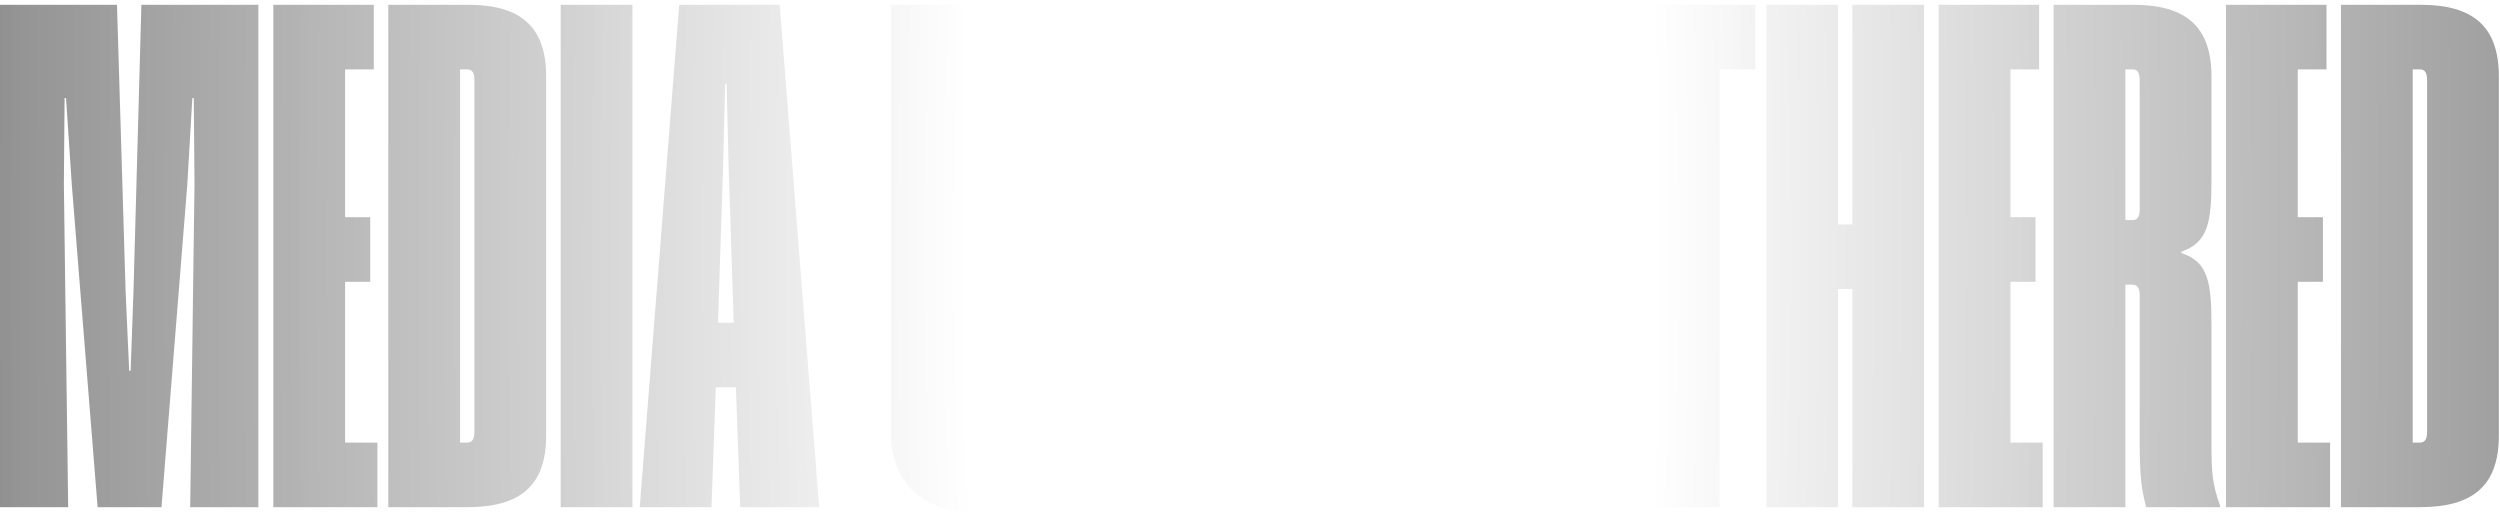
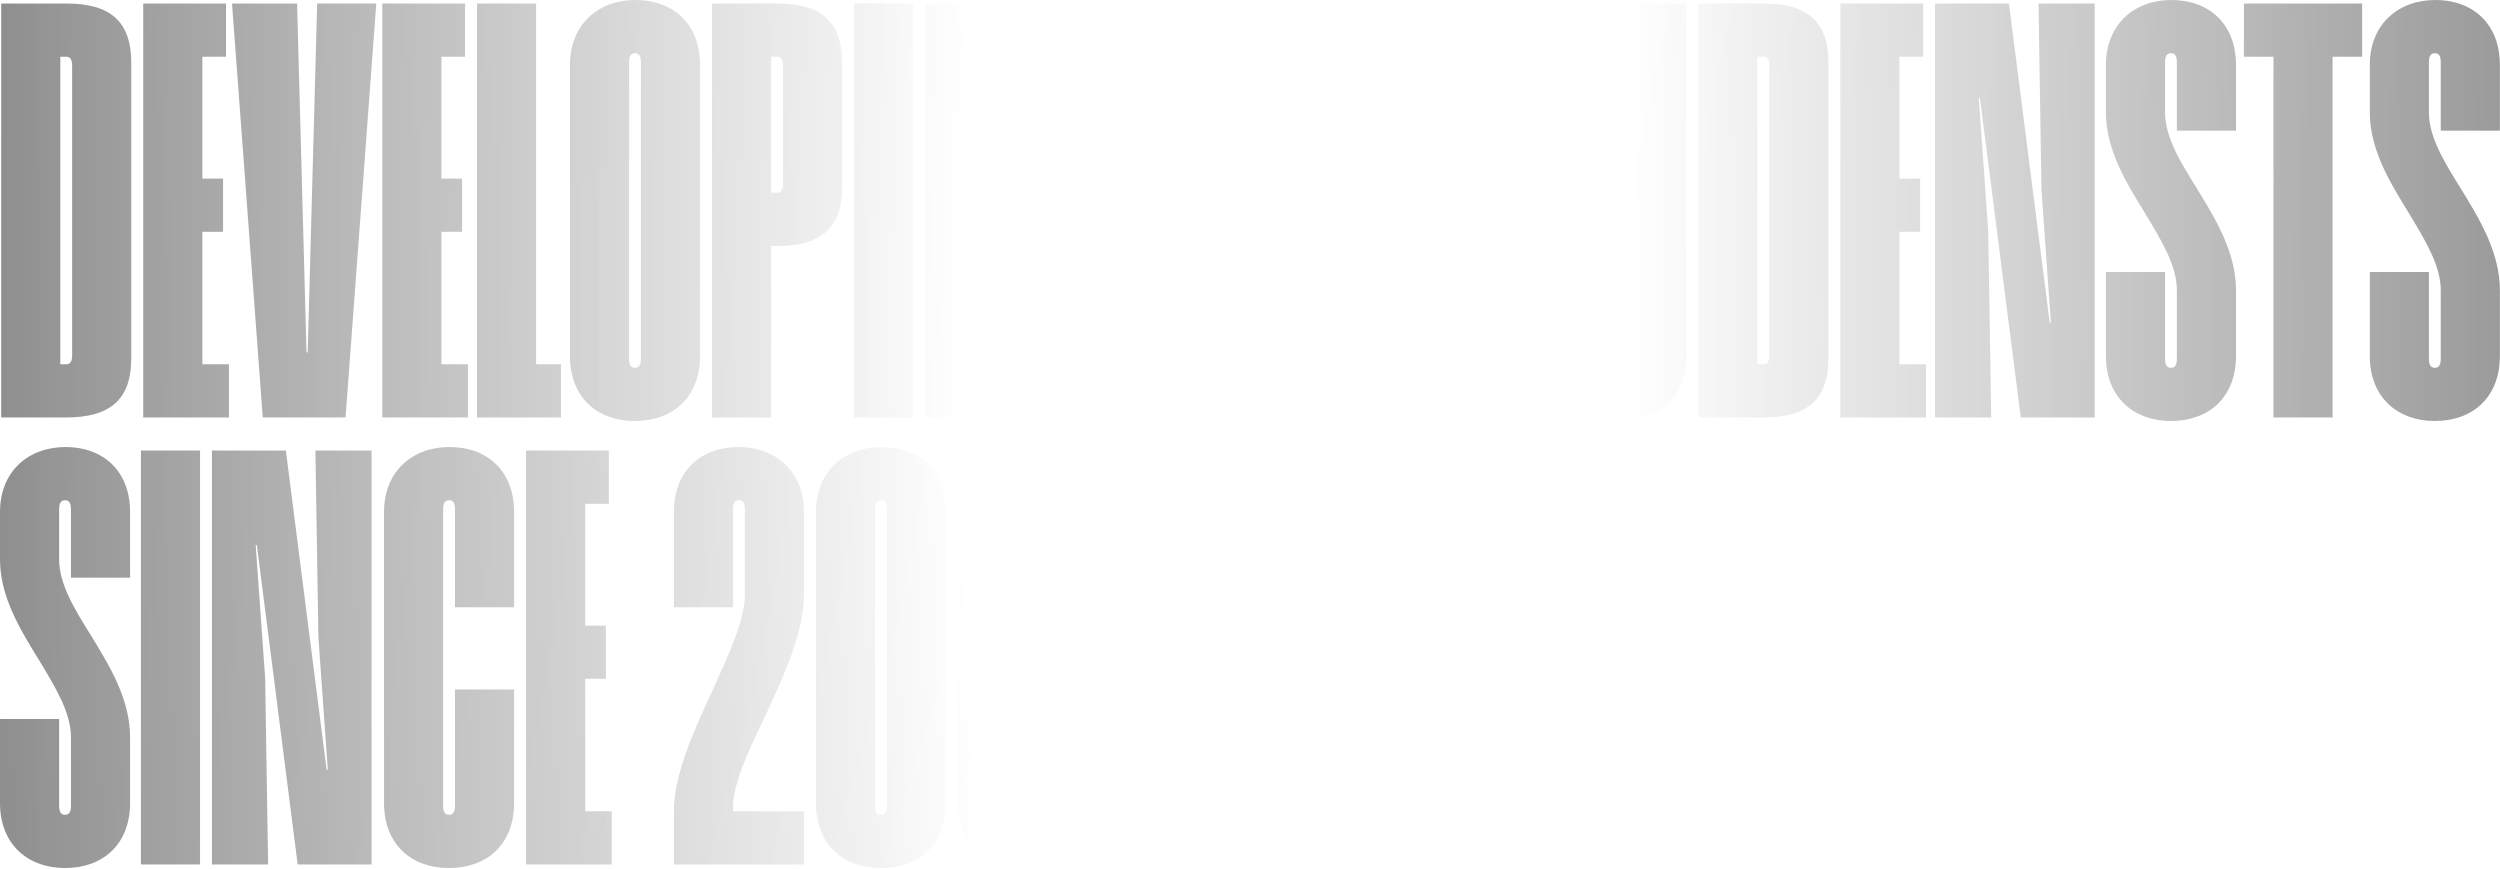
- <svg xmlns="http://www.w3.org/2000/svg" width="1045" height="214" viewBox="0 0 1045 214" fill="none">
-   <path d="M108 2V212H79.5L81.3 77L81 41H80.4L78.3 77L67.5 212H40.8L30 77L27.6 41H27L26.7 77L28.5 212H2.12342e-07V2H48.9L52.5 121.7L54 155H54.6L55.8 121.7L59.1 2H108ZM156.258 2V29H144.258V90.8H154.758V117.8H144.258V185H157.758V212H114.258V2H156.258ZM228.305 32V182C228.305 203 217.505 212 195.305 212H162.305V2H195.605C217.505 2 228.305 11 228.305 32ZM198.305 33.5C198.305 30.5 197.405 29 195.305 29H192.305V185H195.305C197.405 185 198.305 183.5 198.305 180.5V33.5ZM264.375 2V212H234.375V2H264.375ZM325.91 2L342.41 212H309.41L307.61 161.9H299.21L297.41 212H267.41L283.91 2H325.91ZM300.11 134.9H306.71L304.61 71.3L303.71 35H303.11L302.21 71.3L300.11 134.9ZM438.363 2V180.8C438.363 201.8 424.563 213.8 405.363 213.8C386.163 213.8 372.363 201.8 372.363 180.8V2H402.363V182.3C402.363 185.3 403.263 186.8 405.363 186.8C407.463 186.8 408.363 185.3 408.363 182.3V2H438.363ZM525.434 2V212H487.934L467.234 50H466.634L471.434 117.5L472.934 212H444.434V2H481.934L502.634 164H503.234L498.434 96.5L496.934 2H525.434ZM597.738 32V68.6C597.738 86.6 596.538 95.3 585.138 99.2V99.8C596.538 103.4 597.738 112.4 597.738 130.4V182C597.738 203 586.938 212 564.738 212H531.738V2H565.038C586.938 2 597.738 11 597.738 32ZM567.738 33.5C567.738 30.5 566.838 29 564.738 29H561.738V86H564.738C566.838 86 567.738 84.5 567.738 81.5V33.5ZM567.738 117.5C567.738 114.5 566.838 113 564.738 113H561.738V185H564.738C566.838 185 567.738 183.5 567.738 180.5V117.5ZM669.223 33.2V180.8C669.223 201.8 655.423 213.8 636.223 213.8C617.023 213.8 603.223 201.8 603.223 180.8V33.2C603.223 12.5 617.623 0.2 636.523 0.2C655.423 0.2 669.223 12.2 669.223 33.2ZM639.223 31.7C639.223 28.7 638.323 27.2 636.223 27.2C634.123 27.2 633.223 28.7 633.223 31.7V182.3C633.223 185.3 634.123 186.8 636.223 186.8C638.323 186.8 639.223 185.3 639.223 182.3V31.7ZM733.793 2V29H718.793V212H688.793V29H673.793V2H733.793ZM804.281 2V212H774.281V120.8H768.281V212H738.281V2H768.281V93.8H774.281V2H804.281ZM852.352 2V29H840.352V90.8H850.852V117.8H840.352V185H853.852V212H810.352V2H852.352ZM894.398 123.5C894.398 120.5 893.498 119 891.398 119H888.398V212H858.398V2H891.698C913.598 2 924.398 11 924.398 32V74.6C924.398 92.6 923.198 101.3 911.798 105.2V105.8C923.198 109.4 924.398 118.4 924.398 136.4V184.4C924.398 197.9 924.698 202.1 927.998 211.4V212H897.098C894.998 203.9 894.398 198.5 894.398 184.7V123.5ZM894.398 33.5C894.398 30.5 893.498 29 891.398 29H888.398V92H891.398C893.498 92 894.398 90.5 894.398 87.5V33.5ZM972.469 2V29H960.469V90.8H970.969V117.8H960.469V185H973.969V212H930.469V2H972.469ZM1044.52 32V182C1044.52 203 1033.72 212 1011.52 212H978.516V2H1011.82C1033.72 2 1044.52 11 1044.52 32ZM1014.52 33.5C1014.52 30.5 1013.62 29 1011.52 29H1008.52V185H1011.52C1013.62 185 1014.52 183.5 1014.52 180.5V33.5Z" fill="url(#paint0_radial_3_2)" />
+ <svg xmlns="http://www.w3.org/2000/svg" width="1057" height="367" viewBox="0 0 1057 367" fill="none">
+   <path d="M55.5 26.5V151.5C55.5 169 46.5 176.5 28 176.5H0.5V1.5H28.25C46.5 1.5 55.5 9 55.5 26.5ZM30.5 27.75C30.5 25.25 29.75 24 28 24H25.5V154H28C29.75 154 30.5 152.75 30.5 150.25V27.75ZM95.559 1.5V24H85.559V75.5H94.309V98H85.559V154H96.809V176.5H60.559V1.5H95.559ZM159.098 1.5L146.098 176.5H111.098L98.098 1.5H125.598L129.598 149H130.098L134.098 1.5H159.098ZM196.633 1.5V24H186.633V75.5H195.383V98H186.633V154H197.883V176.5H161.633V1.5H196.633ZM201.672 1.5H226.672V154H237.172V176.5H201.672V1.5ZM295.979 27.5V150.5C295.979 168 284.479 178 268.479 178C252.479 178 240.979 168 240.979 150.5V27.5C240.979 10.25 252.979 -7.51019e-06 268.729 -7.51019e-06C284.479 -7.51019e-06 295.979 10 295.979 27.5ZM270.979 26.25C270.979 23.75 270.229 22.5 268.479 22.5C266.729 22.5 265.979 23.75 265.979 26.25V151.75C265.979 154.25 266.729 155.5 268.479 155.5C270.229 155.5 270.979 154.25 270.979 151.75V26.25ZM356.037 26.5V79C356.037 96.5 347.037 104 328.537 104H326.037V176.5H301.037V1.5H328.787C347.037 1.5 356.037 9 356.037 26.5ZM331.037 27.75C331.037 25.25 330.287 24 328.537 24H326.037V81.5H328.537C330.287 81.5 331.037 80.25 331.037 77.75V27.75ZM386.096 1.5V176.5H361.096V1.5H386.096ZM458.625 1.5V176.5H427.375L410.125 41.5H409.625L413.625 97.75L414.875 176.5H391.125V1.5H422.375L439.625 136.5H440.125L436.125 80.25L434.875 1.5H458.625ZM491.379 84.25H518.879V176.5H493.879V166.5L493.379 166.25C490.879 174 485.879 178 479.879 178C470.629 178 463.879 168 463.879 150.5V27.5C463.879 10.25 475.879 -7.51019e-06 491.629 -7.51019e-06C507.379 -7.51019e-06 518.879 10 518.879 27.5V67.75H493.879V26.25C493.879 23.75 493.129 22.5 491.379 22.5C489.629 22.5 488.879 23.75 488.879 26.25V152.75C488.879 155.25 489.629 156.5 491.379 156.5C493.129 156.5 493.879 155.25 493.879 152.75V106.75H491.379V84.25ZM600.898 122.75V150.5C600.898 168 589.398 178 573.398 178C557.648 178 545.898 168 545.898 150.5V115H570.898V151.75C570.898 154.25 571.648 155.5 573.398 155.5C575.148 155.5 575.898 154.25 575.898 151.75V122.75C575.898 112.25 569.398 101.75 562.648 90.5C554.648 77.5 545.898 63.5 545.898 47.5V27.5C545.898 10.25 557.898 -7.51019e-06 573.648 -7.51019e-06C589.398 -7.51019e-06 600.898 10 600.898 27.5V55.25H575.898V26.25C575.898 23.75 575.148 22.5 573.398 22.5C571.648 22.5 570.898 23.75 570.898 26.25V47.5C570.898 58 577.398 68.5 584.398 79.75C592.398 92.75 600.898 106.75 600.898 122.75ZM654.23 1.5V24H641.73V176.5H616.73V24H604.23V1.5H654.23ZM712.971 1.5V150.5C712.971 168 701.471 178 685.471 178C669.471 178 657.971 168 657.971 150.5V1.5H682.971V151.75C682.971 154.25 683.721 155.5 685.471 155.5C687.221 155.5 687.971 154.25 687.971 151.75V1.5H712.971ZM773.029 26.5V151.5C773.029 169 764.029 176.5 745.529 176.5H718.029V1.5H745.779C764.029 1.5 773.029 9 773.029 26.5ZM748.029 27.75C748.029 25.25 747.279 24 745.529 24H743.029V154H745.529C747.279 154 748.029 152.75 748.029 150.25V27.75ZM813.088 1.5V24H803.088V75.5H811.838V98H803.088V154H814.338V176.5H778.088V1.5H813.088ZM885.627 1.5V176.5H854.377L837.127 41.5H836.627L840.627 97.75L841.877 176.5H818.127V1.5H849.377L866.627 136.5H867.127L863.127 80.25L861.877 1.5H885.627ZM945.381 122.75V150.5C945.381 168 933.881 178 917.881 178C902.131 178 890.381 168 890.381 150.5V115H915.381V151.75C915.381 154.25 916.131 155.5 917.881 155.5C919.631 155.5 920.381 154.25 920.381 151.75V122.75C920.381 112.25 913.881 101.75 907.131 90.5C899.131 77.5 890.381 63.5 890.381 47.5V27.5C890.381 10.25 902.381 -7.51019e-06 918.131 -7.51019e-06C933.881 -7.51019e-06 945.381 10 945.381 27.5V55.25H920.381V26.25C920.381 23.75 919.631 22.5 917.881 22.5C916.131 22.5 915.381 23.75 915.381 26.25V47.5C915.381 58 921.881 68.5 928.881 79.75C936.881 92.75 945.381 106.75 945.381 122.75ZM998.713 1.5V24H986.213V176.5H961.213V24H948.713V1.5H998.713ZM1056.95 122.75V150.5C1056.95 168 1045.45 178 1029.45 178C1013.7 178 1001.95 168 1001.95 150.5V115H1026.95V151.75C1026.95 154.25 1027.7 155.5 1029.45 155.5C1031.2 155.5 1031.95 154.25 1031.95 151.75V122.75C1031.95 112.25 1025.45 101.75 1018.7 90.5C1010.7 77.5 1001.95 63.5 1001.95 47.5V27.5C1001.95 10.25 1013.95 -7.51019e-06 1029.7 -7.51019e-06C1045.45 -7.51019e-06 1056.95 10 1056.95 27.5V55.25H1031.95V26.25C1031.95 23.75 1031.2 22.5 1029.45 22.5C1027.7 22.5 1026.95 23.75 1026.95 26.25V47.5C1026.95 58 1033.45 68.5 1040.45 79.75C1048.45 92.75 1056.95 106.75 1056.95 122.75ZM55 311.75V339.5C55 357 43.5 367 27.5 367C11.75 367 9.49949e-08 357 9.49949e-08 339.5V304H25V340.75C25 343.25 25.75 344.5 27.5 344.5C29.25 344.5 30 343.25 30 340.75V311.75C30 301.25 23.5 290.75 16.75 279.5C8.75 266.5 9.49949e-08 252.5 9.49949e-08 236.5V216.5C9.49949e-08 199.25 12 189 27.75 189C43.5 189 55 199 55 216.5V244.25H30V215.25C30 212.75 29.25 211.5 27.5 211.5C25.75 211.5 25 212.75 25 215.25V236.5C25 247 31.5 257.5 38.5 268.75C46.5 281.75 55 295.75 55 311.75ZM84.582 190.5V365.5H59.582V190.5H84.582ZM157.111 190.5V365.5H125.861L108.611 230.5H108.111L112.111 286.75L113.361 365.5H89.611V190.5H120.861L138.111 325.5H138.611L134.611 269.25L133.361 190.5H157.111ZM192.365 215.25C192.365 212.75 191.615 211.5 189.865 211.5C188.115 211.5 187.365 212.75 187.365 215.25V340.75C187.365 343.25 188.115 344.5 189.865 344.5C191.615 344.5 192.365 343.25 192.365 340.75V291.5H217.365V339.5C217.365 357 205.865 367 189.865 367C173.865 367 162.365 357 162.365 339.5V216.5C162.365 199.25 174.365 189 190.115 189C205.865 189 217.365 199 217.365 216.5V256.75H192.365V215.25ZM257.424 190.5V213H247.424V264.5H256.174V287H247.424V343H258.674V365.5H222.424V190.5H257.424ZM284.924 365.5V343C284.924 327 293.674 308.25 301.674 291C308.424 276 314.924 262 314.924 251.5V215.25C314.924 212.75 314.174 211.5 312.424 211.5C310.674 211.5 309.924 212.75 309.924 215.25V256.75H284.924V216.5C284.924 199 296.424 189 312.174 189C327.924 189 339.924 199.25 339.924 216.5V251.5C339.924 267.5 331.174 286.25 323.174 303.5C316.174 318 309.924 331.5 309.924 341.5V343H339.924V365.5H284.924ZM399.982 216.5V339.5C399.982 357 388.482 367 372.482 367C356.482 367 344.982 357 344.982 339.5V216.5C344.982 199.25 356.982 189 372.732 189C388.482 189 399.982 199 399.982 216.5ZM374.982 215.25C374.982 212.75 374.232 211.5 372.482 211.5C370.732 211.5 369.982 212.75 369.982 215.25V340.75C369.982 343.25 370.732 344.5 372.482 344.5C374.232 344.5 374.982 343.25 374.982 340.75V215.25ZM460.041 216.5V339.5C460.041 357 448.541 367 432.541 367C416.541 367 405.041 357 405.041 339.5V216.5C405.041 199.25 417.041 189 432.791 189C448.541 189 460.041 199 460.041 216.5ZM435.041 215.25C435.041 212.75 434.291 211.5 432.541 211.5C430.791 211.5 430.041 212.75 430.041 215.25V340.75C430.041 343.25 430.791 344.5 432.541 344.5C434.291 344.5 435.041 343.25 435.041 340.75V215.25ZM517.6 190.5V213L495.1 365.5H470.1L492.35 213.5L491.85 213H465.1V190.5H517.6Z" fill="url(#paint0_radial_3_2)" />
  <defs>
-     <radialGradient id="paint0_radial_3_2" cx="0" cy="0" r="1" gradientUnits="userSpaceOnUse" gradientTransform="translate(548 105) rotate(180) scale(756.5 3279.16)">
+     <radialGradient id="paint0_radial_3_2" cx="0" cy="0" r="1" gradientUnits="userSpaceOnUse" gradientTransform="translate(549 137.5) rotate(180) scale(756.5 3279.16)">
      <stop offset="0.188" stop-color="white" stop-opacity="0.64" />
      <stop offset="1" stop-opacity="0.66" />
      <stop offset="1" stop-opacity="0.68" />
    </radialGradient>
  </defs>
</svg>
